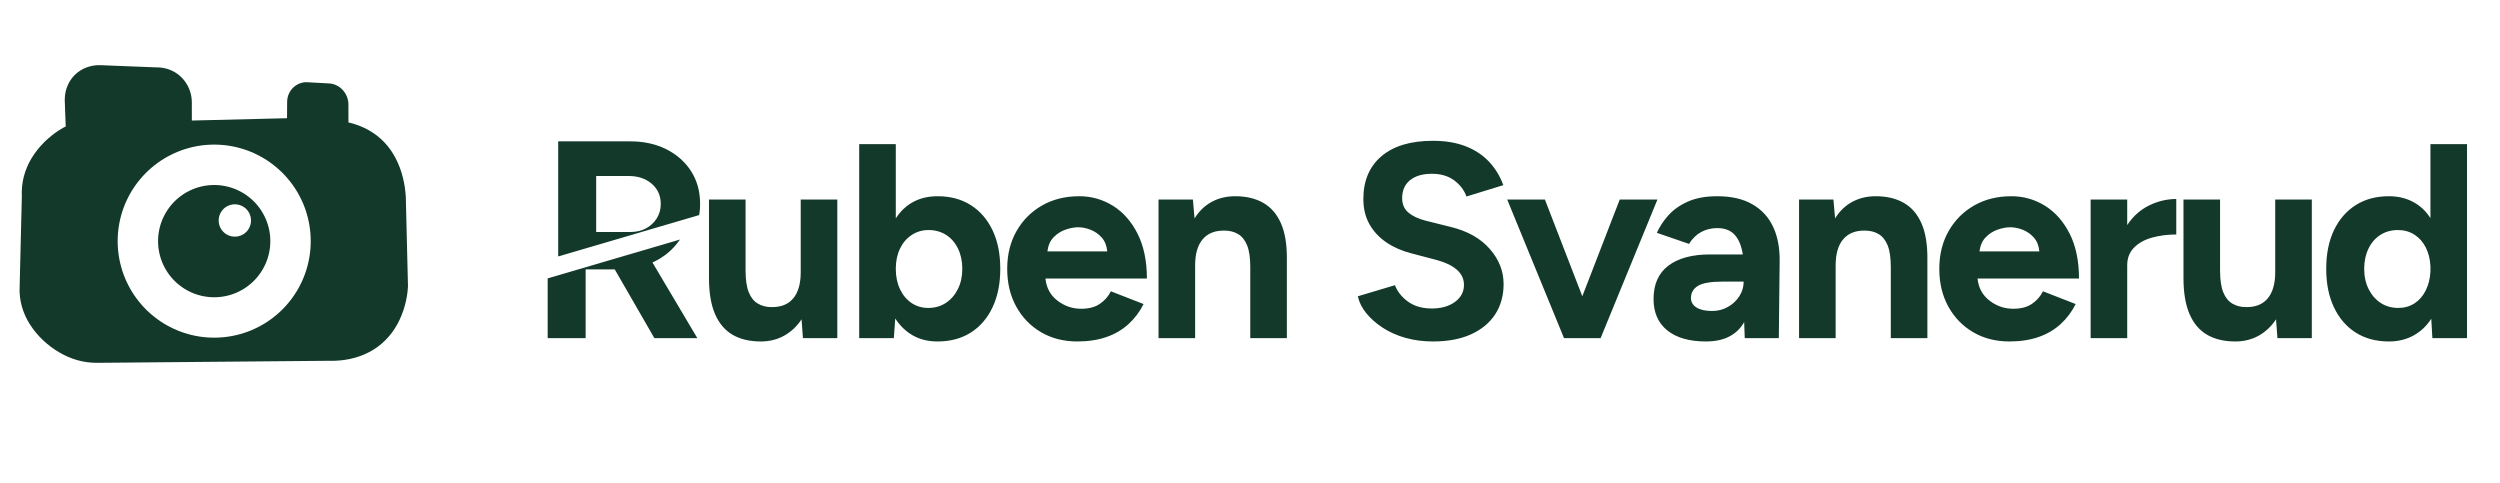
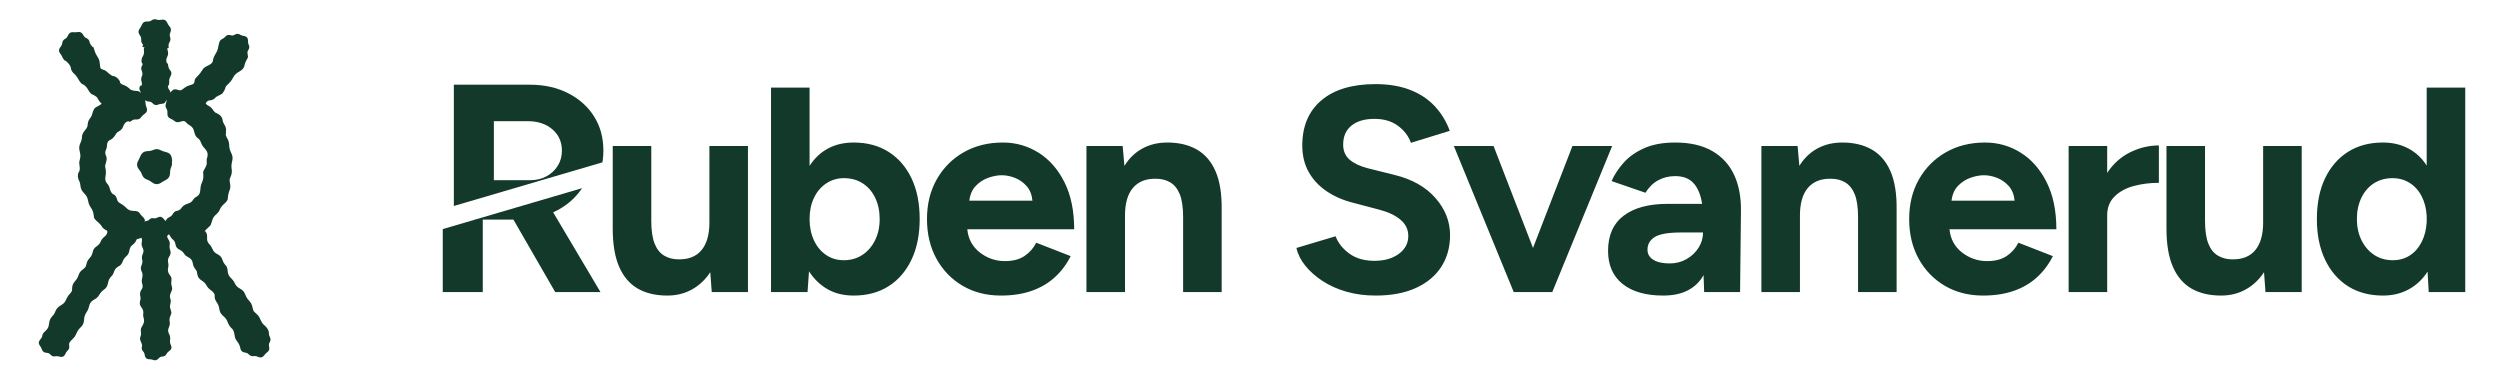
- <svg xmlns="http://www.w3.org/2000/svg" viewBox="0 0 902 174" width="902" height="174" role="img" aria-label="Ruben Svanerud">
-   <path fill="#12392a" d="M34.83 23.54 L35.71 23.51 L36.59 23.53 L56.38 24.31 L57.22 24.33 L58.05 24.39 L58.88 24.51 L59.69 24.68 L60.49 24.90 L61.28 25.18 L62.04 25.51 L62.78 25.88 L63.49 26.31 L64.17 26.78 L64.82 27.30 L65.43 27.87 L66.01 28.47 L66.54 29.12 L67.03 29.80 L67.48 30.51 L67.88 31.25 L68.23 32.02 L68.52 32.81 L68.77 33.62 L68.96 34.44 L69.10 35.28 L69.18 36.13 L69.21 36.98 L69.22 43.49 L103.56 42.65 L103.60 36.83 L103.61 36.35 L103.66 35.87 L103.74 35.39 L103.84 34.93 L103.98 34.47 L104.15 34.02 L104.35 33.59 L104.57 33.16 L104.82 32.76 L105.10 32.37 L105.41 32.01 L105.73 31.66 L106.08 31.34 L106.45 31.04 L106.84 30.77 L107.24 30.53 L107.66 30.31 L108.10 30.12 L108.54 29.97 L108.99 29.84 L109.46 29.75 L109.92 29.69 L110.39 29.66 L110.86 29.67 L118.73 30.10 L119.19 30.14 L119.65 30.21 L120.11 30.32 L120.55 30.45 L120.99 30.61 L121.42 30.80 L121.84 31.02 L122.24 31.27 L122.63 31.54 L123.00 31.84 L123.35 32.16 L123.68 32.51 L124.00 32.87 L124.28 33.25 L124.55 33.66 L124.79 34.07 L125.00 34.50 L125.19 34.95 L125.35 35.40 L125.48 35.86 L125.58 36.33 L125.66 36.81 L125.70 37.28 L125.71 37.76 L125.72 44.19 L126.37 44.33 L128.12 44.83 L129.83 45.44 L131.49 46.17 L133.10 47.00 L134.63 47.95 L136.09 49.00 L137.46 50.16 L138.73 51.41 L139.91 52.75 L140.98 54.17 L141.95 55.67 L142.82 57.23 L143.58 58.84 L144.26 60.49 L144.83 62.18 L145.32 63.90 L145.72 65.64 L146.04 67.40 L146.26 69.16 L146.41 70.92 L147.20 103.26 L147.06 105.05 L146.82 106.83 L146.48 108.59 L146.04 110.34 L145.51 112.06 L144.88 113.75 L144.16 115.41 L143.34 117.01 L142.41 118.56 L141.39 120.04 L140.26 121.44 L139.03 122.76 L137.70 123.99 L136.28 125.12 L134.76 126.14 L133.17 127.05 L131.51 127.84 L129.78 128.52 L128.01 129.08 L126.20 129.52 L124.37 129.85 L122.53 130.06 L120.68 130.17 L118.85 130.17 L35.00 130.91 L33.18 130.85 L31.39 130.67 L29.62 130.37 L27.88 129.94 L26.17 129.39 L24.51 128.73 L22.89 127.97 L21.32 127.10 L19.79 126.15 L18.32 125.10 L16.90 123.97 L15.54 122.76 L14.25 121.47 L13.04 120.10 L11.91 118.67 L10.88 117.17 L9.94 115.60 L9.13 113.97 L8.44 112.29 L7.88 110.56 L7.46 108.79 L7.19 106.99 L7.06 105.16 L7.09 103.32 L7.88 70.86 L7.86 69.05 L7.97 67.24 L8.22 65.45 L8.60 63.69 L9.11 61.96 L9.76 60.28 L10.52 58.64 L11.40 57.07 L12.38 55.56 L13.45 54.11 L14.61 52.73 L15.84 51.42 L17.14 50.18 L18.51 49.02 L19.92 47.94 L21.39 46.95 L22.90 46.04 L23.73 45.62 L23.67 44.76 L23.37 36.36 L23.38 35.48 L23.44 34.61 L23.56 33.74 L23.73 32.89 L23.96 32.05 L24.25 31.23 L24.59 30.44 L24.98 29.67 L25.43 28.94 L25.93 28.24 L26.47 27.58 L27.07 26.96 L27.70 26.38 L28.38 25.86 L29.09 25.38 L29.84 24.95 L30.62 24.58 L31.42 24.26 L32.25 24.00 L33.10 23.79 L33.96 23.64 Z M112.00 89.73 L112.08 88.37 L112.11 87.00 L112.08 85.63 L112.00 84.27 L111.87 82.91 L111.68 81.55 L111.44 80.21 L111.15 78.87 L110.80 77.55 L110.41 76.24 L109.96 74.94 L109.46 73.67 L108.91 72.42 L108.31 71.19 L107.67 69.98 L106.98 68.80 L106.24 67.65 L105.46 66.53 L104.63 65.44 L103.76 64.38 L102.86 63.36 L101.91 62.37 L100.92 61.42 L99.90 60.52 L98.84 59.65 L97.75 58.82 L96.63 58.04 L95.48 57.30 L94.30 56.61 L93.09 55.97 L91.86 55.37 L90.61 54.82 L89.34 54.32 L88.04 53.87 L86.73 53.48 L85.41 53.13 L84.07 52.84 L82.73 52.60 L81.37 52.41 L80.01 52.28 L78.65 52.20 L77.28 52.17 L75.91 52.20 L74.55 52.28 L73.19 52.41 L71.83 52.60 L70.49 52.84 L69.15 53.13 L67.83 53.48 L66.52 53.87 L65.22 54.32 L63.95 54.82 L62.70 55.37 L61.47 55.97 L60.26 56.61 L59.08 57.30 L57.93 58.04 L56.81 58.82 L55.72 59.65 L54.66 60.52 L53.64 61.42 L52.65 62.37 L51.70 63.36 L50.80 64.38 L49.93 65.44 L49.10 66.53 L48.32 67.65 L47.58 68.80 L46.89 69.98 L46.25 71.19 L45.65 72.42 L45.10 73.67 L44.60 74.94 L44.15 76.24 L43.76 77.55 L43.41 78.87 L43.12 80.21 L42.88 81.55 L42.69 82.91 L42.56 84.27 L42.48 85.63 L42.45 87.00 L42.48 88.37 L42.56 89.73 L42.69 91.09 L42.88 92.45 L43.12 93.79 L43.41 95.13 L43.76 96.45 L44.15 97.76 L44.60 99.06 L45.10 100.33 L45.65 101.58 L46.25 102.81 L46.89 104.02 L47.58 105.20 L48.32 106.35 L49.10 107.47 L49.93 108.56 L50.80 109.62 L51.70 110.64 L52.65 111.63 L53.64 112.58 L54.66 113.48 L55.72 114.35 L56.81 115.18 L57.93 115.96 L59.08 116.70 L60.26 117.39 L61.47 118.03 L62.70 118.63 L63.95 119.18 L65.22 119.68 L66.52 120.13 L67.83 120.52 L69.15 120.87 L70.49 121.16 L71.83 121.40 L73.19 121.59 L74.55 121.72 L75.91 121.80 L77.28 121.83 L78.65 121.80 L80.01 121.72 L81.37 121.59 L82.73 121.40 L84.07 121.16 L85.41 120.87 L86.73 120.52 L88.04 120.13 L89.34 119.68 L90.61 119.18 L91.86 118.63 L93.09 118.03 L94.30 117.39 L95.48 116.70 L96.63 115.96 L97.75 115.18 L98.84 114.35 L99.90 113.48 L100.92 112.58 L101.91 111.63 L102.86 110.64 L103.76 109.62 L104.63 108.56 L105.46 107.47 L106.24 106.35 L106.98 105.20 L107.67 104.02 L108.31 102.81 L108.91 101.58 L109.46 100.33 L109.96 99.06 L110.41 97.76 L110.80 96.45 L111.15 95.13 L111.44 93.79 L111.68 92.45 L111.87 91.09 Z M97.47 85.41 L97.51 86.20 L97.53 87.00 L97.51 87.80 L97.47 88.59 L97.39 89.38 L97.28 90.17 L97.14 90.95 L96.97 91.73 L96.77 92.50 L96.54 93.26 L96.28 94.01 L95.99 94.75 L95.67 95.48 L95.32 96.19 L94.95 96.89 L94.55 97.58 L94.12 98.25 L93.66 98.90 L93.18 99.54 L92.68 100.15 L92.15 100.75 L91.60 101.32 L91.03 101.87 L90.43 102.40 L89.82 102.90 L89.18 103.38 L88.53 103.84 L87.86 104.27 L87.17 104.67 L86.47 105.04 L85.76 105.39 L85.03 105.71 L84.29 106.00 L83.54 106.26 L82.78 106.49 L82.01 106.69 L81.23 106.86 L80.45 107.00 L79.66 107.11 L78.87 107.19 L78.08 107.23 L77.28 107.25 L76.48 107.23 L75.69 107.19 L74.90 107.11 L74.11 107.00 L73.33 106.86 L72.55 106.69 L71.78 106.49 L71.02 106.26 L70.27 106.00 L69.53 105.71 L68.80 105.39 L68.09 105.04 L67.39 104.67 L66.70 104.27 L66.03 103.84 L65.38 103.38 L64.74 102.90 L64.13 102.40 L63.53 101.87 L62.96 101.32 L62.41 100.75 L61.88 100.15 L61.38 99.54 L60.90 98.90 L60.44 98.25 L60.01 97.58 L59.61 96.89 L59.24 96.19 L58.89 95.48 L58.57 94.75 L58.28 94.01 L58.02 93.26 L57.79 92.50 L57.59 91.73 L57.42 90.95 L57.28 90.17 L57.17 89.38 L57.09 88.59 L57.05 87.80 L57.03 87.00 L57.05 86.20 L57.09 85.41 L57.17 84.62 L57.28 83.83 L57.42 83.05 L57.59 82.27 L57.79 81.50 L58.02 80.74 L58.28 79.99 L58.57 79.25 L58.89 78.52 L59.24 77.81 L59.61 77.11 L60.01 76.42 L60.44 75.75 L60.90 75.10 L61.38 74.46 L61.88 73.85 L62.41 73.25 L62.96 72.68 L63.53 72.13 L64.13 71.60 L64.74 71.10 L65.38 70.62 L66.03 70.16 L66.70 69.73 L67.39 69.33 L68.09 68.96 L68.80 68.61 L69.53 68.29 L70.27 68.00 L71.02 67.74 L71.78 67.51 L72.55 67.31 L73.33 67.14 L74.11 67.00 L74.90 66.89 L75.69 66.81 L76.48 66.77 L77.28 66.75 L78.08 66.77 L78.87 66.81 L79.66 66.89 L80.45 67.00 L81.23 67.14 L82.01 67.31 L82.78 67.51 L83.54 67.74 L84.29 68.00 L85.03 68.29 L85.76 68.61 L86.47 68.96 L87.17 69.33 L87.86 69.73 L88.53 70.16 L89.18 70.62 L89.82 71.10 L90.43 71.60 L91.03 72.13 L91.60 72.68 L92.15 73.25 L92.68 73.85 L93.18 74.46 L93.66 75.10 L94.12 75.75 L94.55 76.42 L94.95 77.11 L95.32 77.81 L95.67 78.52 L95.99 79.25 L96.28 79.99 L96.54 80.74 L96.77 81.50 L96.97 82.27 L97.14 83.05 L97.28 83.83 L97.39 84.62 Z M90.49 80.46 L90.55 80.01 L90.56 79.55 L90.55 79.09 L90.49 78.64 L90.40 78.19 L90.28 77.75 L90.12 77.32 L89.93 76.90 L89.70 76.50 L89.45 76.12 L89.17 75.76 L88.86 75.42 L88.52 75.11 L88.16 74.83 L87.78 74.58 L87.38 74.35 L86.96 74.16 L86.53 74.00 L86.09 73.88 L85.64 73.79 L85.19 73.73 L84.73 73.72 L84.27 73.73 L83.82 73.79 L83.37 73.88 L82.93 74.00 L82.50 74.16 L82.08 74.35 L81.68 74.58 L81.30 74.83 L80.94 75.11 L80.61 75.42 L80.30 75.76 L80.01 76.12 L79.76 76.50 L79.54 76.90 L79.34 77.32 L79.19 77.75 L79.06 78.19 L78.97 78.64 L78.92 79.09 L78.90 79.55 L78.92 80.01 L78.97 80.46 L79.06 80.91 L79.19 81.35 L79.34 81.78 L79.54 82.20 L79.76 82.60 L80.01 82.98 L80.30 83.34 L80.61 83.67 L80.94 83.98 L81.30 84.27 L81.68 84.52 L82.08 84.74 L82.50 84.94 L82.93 85.09 L83.37 85.22 L83.82 85.31 L84.27 85.36 L84.73 85.38 L85.19 85.36 L85.64 85.31 L86.09 85.22 L86.53 85.09 L86.96 84.94 L87.38 84.74 L87.78 84.52 L88.16 84.27 L88.52 83.98 L88.86 83.67 L89.17 83.34 L89.45 82.98 L89.70 82.60 L89.93 82.20 L90.12 81.78 L90.28 81.35 L90.40 80.91 Z" />
+ <svg xmlns="http://www.w3.org/2000/svg" viewBox="0 0 856 130" width="856" height="130" role="img" aria-label="Ruben Svanerud">
+   <path fill="#12392a" d="M58.87 54.39 L58.94 55.00 L58.86 55.62 L58.89 56.18 L58.79 56.74 L58.60 57.27 L58.42 57.78 L58.29 58.28 L58.24 58.83 L58.22 59.42 L58.12 60.03 L57.90 60.60 L57.54 61.08 L57.06 61.45 L56.55 61.75 L56.03 62.03 L55.52 62.34 L55.00 62.66 L54.43 62.93 L53.82 63.06 L53.20 63.01 L52.60 62.78 L52.06 62.45 L51.57 62.10 L51.10 61.82 L50.61 61.59 L50.10 61.38 L49.61 61.12 L49.19 60.75 L48.87 60.30 L48.63 59.79 L48.42 59.29 L48.17 58.82 L47.84 58.37 L47.47 57.88 L47.15 57.34 L46.95 56.74 L46.94 56.12 L47.09 55.52 L47.35 54.96 L47.62 54.43 L47.88 53.89 L48.12 53.35 L48.42 52.81 L48.81 52.35 L49.32 52.01 L49.91 51.82 L50.53 51.75 L51.11 51.70 L51.65 51.62 L52.15 51.46 L52.66 51.27 L53.20 51.11 L53.76 51.06 L54.31 51.15 L54.83 51.35 L55.34 51.58 L55.85 51.79 L56.40 51.95 L57.00 52.11 L57.60 52.34 L58.13 52.69 L58.52 53.19 L58.75 53.77 Z M34.68 35.59 L34.80 35.46 L34.35 35.05 L33.92 34.50 L33.53 33.91 L33.36 33.53 L33.13 33.24 L32.59 32.85 L32.00 32.50 L31.62 32.35 L31.26 32.16 L30.79 31.67 L30.40 31.11 L30.06 30.52 L29.67 29.96 L29.20 29.45 L28.66 29.00 L28.29 28.86 L28.00 28.69 L27.54 28.21 L27.15 27.66 L26.78 27.04 L26.41 26.44 L26.01 25.89 L25.56 25.40 L25.28 25.13 L25.00 24.87 L24.60 24.31 L24.32 23.69 L24.26 23.27 L24.17 22.86 L23.86 22.27 L23.45 21.74 L22.95 21.23 L22.42 20.75 L22.24 20.80 L21.91 20.45 L21.52 19.92 L21.34 19.51 L21.14 19.13 L20.92 18.75 L20.63 18.38 L20.39 17.98 L20.21 17.55 L20.22 17.08 L20.36 16.62 L20.64 16.19 L20.90 15.80 L21.13 15.44 L21.24 15.05 L21.33 14.66 L21.42 14.25 L21.61 13.90 L21.88 13.58 L22.23 13.35 L22.56 13.12 L22.86 12.87 L23.08 12.52 L23.30 12.12 L23.54 11.68 L23.87 11.33 L24.26 11.09 L24.72 11.02 L25.17 11.02 L25.62 11.06 L26.06 11.04 L26.50 11.00 L26.96 10.94 L27.41 11.00 L27.83 11.17 L28.18 11.51 L28.46 11.90 L28.70 12.31 L28.96 12.63 L29.25 12.88 L29.62 13.06 L29.97 13.28 L30.29 13.54 L30.51 13.90 L30.66 14.28 L30.76 14.68 L30.92 15.04 L31.13 15.40 L31.44 15.77 L31.75 16.14 L31.93 16.13 L31.98 16.08 L32.13 16.55 L32.33 17.21 L32.55 17.86 L32.83 18.49 L33.17 19.08 L33.53 19.67 L33.84 20.29 L34.05 20.94 L34.16 21.63 L34.23 22.35 L34.34 23.00 L34.32 23.19 L34.65 23.58 L34.94 23.70 L35.43 23.91 L35.69 23.95 L36.26 24.31 L36.80 24.74 L37.31 25.18 L37.85 25.59 L38.43 25.96 L38.84 26.06 L39.27 26.14 L39.89 26.50 L40.41 26.95 L40.83 27.50 L41.15 28.05 L41.02 28.20 L41.49 28.70 L41.61 28.80 L42.03 28.98 L42.58 29.20 L43.12 29.45 L43.67 29.80 L44.20 30.21 L44.53 30.54 L44.89 30.78 L45.52 30.98 L46.18 31.09 L46.87 31.15 L47.33 31.22 L47.77 31.39 L48.11 31.69 L48.28 31.87 L48.18 31.58 L48.00 31.19 L47.80 30.78 L47.72 30.35 L47.76 29.91 L48.05 29.29 L48.26 29.37 L48.49 29.25 L48.60 28.91 L48.57 28.41 L48.47 27.92 L48.38 27.54 L48.34 27.16 L48.39 26.66 L48.53 26.18 L48.69 25.81 L48.77 25.43 L48.73 24.96 L48.62 24.47 L48.47 24.05 L48.36 23.62 L48.38 23.14 L48.53 22.70 L48.72 22.31 L48.83 22.10 L48.83 21.83 L48.74 21.74 L48.61 21.61 L48.47 21.16 L48.45 20.69 L48.56 19.99 L48.77 19.51 L49.02 19.06 L49.21 18.63 L49.30 17.96 L49.29 17.52 L49.26 17.07 L49.26 16.62 L49.28 16.54 L49.37 16.39 L49.45 16.28 L49.45 16.21 L49.31 16.13 L49.11 16.20 L48.72 15.95 L49.00 15.39 L48.79 15.06 L48.57 14.72 L48.41 14.33 L48.35 13.92 L48.34 13.50 L48.33 13.07 L48.22 12.69 L48.04 12.31 L47.77 11.90 L47.56 11.46 L47.42 10.98 L47.48 10.53 L47.64 10.09 L47.91 9.71 L48.15 9.33 L48.37 8.94 L48.54 8.52 L48.77 8.11 L49.05 7.75 L49.45 7.51 L49.92 7.38 L50.42 7.37 L50.88 7.34 L51.29 7.29 L51.65 7.12 L52.00 6.92 L52.38 6.70 L52.78 6.61 L53.20 6.59 L53.61 6.70 L54.01 6.79 L54.41 6.85 L54.85 6.81 L55.33 6.75 L55.84 6.71 L56.32 6.81 L56.74 7.03 L57.04 7.41 L57.28 7.82 L57.48 8.24 L57.72 8.61 L57.98 8.97 L58.26 9.32 L58.45 9.73 L58.54 10.16 L58.46 10.64 L58.33 11.09 L58.17 11.51 L58.11 11.90 L58.13 12.29 L58.25 12.70 L58.33 13.13 L58.35 13.58 L58.26 13.98 L58.08 14.37 L57.88 14.74 L57.75 15.11 L57.71 15.53 L57.73 15.97 L57.76 16.42 L57.89 16.44 L57.85 16.54 L57.75 16.43 L57.55 16.40 L57.37 16.52 L57.28 16.59 L57.34 17.04 L57.46 17.47 L57.54 17.91 L57.54 18.60 L57.42 19.06 L57.23 19.50 L57.04 19.93 L56.93 20.60 L56.97 21.05 L57.11 21.53 L57.31 21.71 L57.47 21.83 L57.54 22.10 L57.56 22.34 L57.64 22.77 L57.77 23.21 L57.96 23.64 L58.20 23.98 L58.46 24.32 L58.65 24.81 L58.68 25.33 L58.55 25.75 L58.35 26.16 L58.14 26.66 L57.97 27.15 L57.92 27.54 L57.94 27.93 L57.94 28.42 L57.86 28.92 L57.72 29.24 L57.58 29.38 L57.47 29.50 L57.60 30.09 L57.73 30.42 L57.98 30.78 L58.20 31.17 L58.35 31.60 L58.35 31.72 L58.62 31.37 L58.95 31.03 L59.32 30.73 L59.78 30.60 L60.26 30.59 L60.76 30.73 L61.22 30.86 L61.81 30.94 L62.28 30.72 L62.83 30.33 L63.36 29.94 L63.93 29.59 L64.55 29.34 L65.19 29.13 L65.83 28.91 L66.27 28.67 L66.40 28.44 L66.60 28.00 L66.64 27.62 L66.68 27.30 L66.84 26.97 L67.26 26.46 L67.74 25.96 L68.21 25.46 L68.64 24.92 L69.03 24.35 L69.42 23.77 L69.65 23.45 L69.95 23.18 L70.55 22.79 L71.20 22.47 L71.84 22.13 L72.39 21.72 L72.81 21.16 L72.91 20.80 L72.93 20.46 L73.14 19.80 L73.40 19.17 L73.73 18.57 L74.07 17.98 L74.37 17.37 L74.59 16.73 L74.74 16.04 L74.88 15.34 L75.03 14.68 L75.27 14.04 L75.58 13.70 L75.94 13.43 L76.35 13.21 L76.69 12.97 L77.00 12.71 L77.28 12.41 L77.61 12.17 L77.98 11.99 L78.42 11.98 L78.85 12.03 L79.26 12.13 L79.63 12.14 L79.98 12.08 L80.34 11.89 L80.73 11.72 L81.14 11.59 L81.54 11.61 L81.93 11.72 L82.29 11.92 L82.65 12.08 L83.04 12.22 L83.48 12.29 L83.93 12.42 L84.36 12.60 L84.66 12.93 L84.85 13.34 L84.90 13.83 L84.93 14.28 L84.95 14.71 L85.07 15.08 L85.20 15.45 L85.33 15.83 L85.35 16.23 L85.28 16.62 L85.08 16.99 L84.90 17.34 L84.75 17.68 L84.74 18.05 L84.77 18.46 L84.84 18.92 L84.90 19.27 L84.91 19.53 L84.65 20.15 L84.43 20.51 L84.24 20.87 L83.98 21.51 L83.75 22.17 L83.66 22.60 L83.53 23.01 L83.14 23.59 L82.61 24.07 L82.00 24.47 L81.37 24.84 L80.81 25.26 L80.33 25.76 L79.94 26.34 L79.60 26.95 L79.23 27.54 L78.81 28.08 L78.33 28.58 L77.84 29.05 L77.38 29.54 L77.20 29.90 L77.10 30.32 L76.80 30.99 L76.42 31.61 L76.19 31.94 L75.88 32.19 L75.27 32.53 L74.64 32.84 L74.04 33.18 L73.76 33.41 L73.51 33.67 L73.48 33.77 L72.98 34.04 L72.34 34.30 L71.86 34.38 L71.48 34.39 L70.88 34.76 L70.41 35.34 L70.86 35.92 L71.41 36.23 L71.94 36.55 L72.39 36.96 L72.79 37.43 L73.14 37.93 L73.54 38.39 L73.86 38.62 L74.27 38.78 L74.83 39.13 L75.38 39.51 L75.80 40.00 L76.09 40.55 L76.18 40.95 L76.26 41.37 L76.46 41.97 L76.73 42.53 L76.93 42.86 L77.12 43.20 L77.32 43.79 L77.41 44.42 L77.38 45.08 L77.35 45.74 L77.29 46.11 L77.37 46.46 L77.62 47.04 L77.93 47.60 L78.20 48.19 L78.38 48.79 L78.46 49.42 L78.50 50.06 L78.57 50.70 L78.73 51.33 L78.97 51.95 L79.26 52.57 L79.50 53.20 L79.63 53.84 L79.61 54.50 L79.50 55.16 L79.35 55.84 L79.26 56.51 L79.25 57.16 L79.31 57.82 L79.38 58.47 L79.35 59.12 L79.24 59.77 L79.00 60.40 L78.77 61.03 L78.63 61.39 L78.63 61.74 L78.69 62.40 L78.81 63.07 L78.86 63.75 L78.82 64.41 L78.74 64.78 L78.61 65.15 L78.38 65.76 L78.22 66.40 L78.09 67.06 L78.01 67.74 L77.99 68.14 L77.86 68.52 L77.48 69.07 L77.01 69.58 L76.49 70.04 L76.02 70.53 L75.63 71.05 L75.32 71.62 L75.18 71.97 L75.01 72.30 L74.61 72.81 L74.16 73.28 L73.68 73.73 L73.25 74.22 L72.92 74.77 L72.68 75.39 L72.48 76.05 L72.26 76.69 L72.10 77.08 L71.85 77.39 L71.38 77.84 L70.89 78.29 L70.43 78.74 L70.08 79.18 L70.30 79.20 L70.60 79.64 L70.81 80.12 L70.90 80.65 L70.91 81.23 L70.91 81.81 L70.97 82.38 L71.16 82.89 L71.45 83.35 L71.75 83.67 L72.03 83.99 L72.38 84.54 L72.64 85.04 L72.88 85.55 L73.17 86.03 L73.55 86.44 L74.03 86.79 L74.57 87.09 L75.08 87.41 L75.52 87.80 L75.85 88.27 L76.10 88.80 L76.31 89.35 L76.56 89.87 L76.87 90.36 L77.24 90.82 L77.48 91.10 L77.66 91.41 L77.84 91.98 L77.94 92.59 L78.01 93.22 L78.15 93.81 L78.39 94.35 L78.74 94.83 L79.16 95.27 L79.57 95.72 L79.96 96.23 L80.24 96.69 L80.49 97.19 L80.82 97.70 L81.22 98.16 L81.72 98.54 L82.27 98.88 L82.81 99.23 L83.27 99.64 L83.63 100.13 L83.91 100.69 L84.16 101.29 L84.45 101.85 L84.79 102.37 L85.19 102.84 L85.60 103.32 L85.96 103.83 L86.22 104.41 L86.41 105.03 L86.55 105.68 L86.76 106.29 L86.95 106.65 L87.26 106.94 L87.73 107.39 L88.21 107.85 L88.62 108.35 L88.94 108.90 L89.20 109.49 L89.47 110.07 L89.81 110.61 L90.23 111.11 L90.69 111.52 L91.12 111.94 L91.49 112.40 L91.80 112.96 L92.02 113.60 L92.06 114.08 L92.12 114.53 L92.20 114.94 L92.37 115.31 L92.51 115.70 L92.63 116.09 L92.60 116.51 L92.48 116.92 L92.28 117.30 L92.14 117.67 L92.06 118.03 L92.11 118.45 L92.17 118.89 L92.22 119.37 L92.13 119.80 L91.93 120.20 L91.61 120.50 L91.29 120.79 L90.96 121.06 L90.68 121.41 L90.38 121.75 L90.06 122.10 L89.65 122.31 L89.20 122.40 L88.71 122.31 L88.25 122.16 L87.82 121.99 L87.42 121.93 L87.03 121.91 L86.62 121.95 L86.22 121.92 L85.83 121.82 L85.49 121.59 L85.17 121.33 L84.88 121.06 L84.54 120.89 L84.14 120.76 L83.66 120.68 L83.21 120.52 L82.80 120.28 L82.53 119.91 L82.36 119.49 L82.19 118.83 L82.00 118.21 L81.71 117.64 L81.35 117.10 L80.97 116.58 L80.65 116.02 L80.45 115.48 L80.34 114.88 L80.23 114.23 L80.07 113.58 L79.82 112.99 L79.58 112.66 L79.26 112.37 L78.84 111.89 L78.46 111.38 L78.18 110.82 L77.93 110.24 L77.68 109.67 L77.35 109.14 L76.93 108.65 L76.44 108.20 L75.97 107.73 L75.57 107.23 L75.31 106.67 L75.14 106.07 L75.03 105.45 L74.89 104.84 L74.66 104.27 L74.36 103.74 L74.03 103.24 L73.75 102.70 L73.58 102.22 L73.50 101.68 L73.51 101.25 L73.47 100.84 L73.19 100.30 L72.79 99.84 L72.31 99.45 L71.82 99.07 L71.38 98.67 L71.00 98.21 L70.69 97.72 L70.37 97.22 L70.00 96.78 L69.55 96.39 L69.04 96.03 L68.54 95.67 L68.12 95.25 L67.82 94.76 L67.63 94.19 L67.50 93.60 L67.46 93.20 L67.35 92.85 L67.05 92.37 L66.72 91.91 L66.42 91.44 L66.19 90.92 L66.07 90.42 L65.96 89.88 L65.80 89.36 L65.51 88.88 L65.11 88.48 L64.62 88.16 L64.12 87.86 L63.75 87.66 L63.46 87.39 L63.08 86.91 L62.77 86.49 L62.41 86.11 L62.00 85.80 L61.53 85.53 L61.07 85.26 L60.66 84.93 L60.36 84.52 L60.16 84.02 L60.06 83.54 L59.94 83.08 L59.71 82.61 L59.39 82.21 L59.04 81.86 L58.69 81.49 L58.41 81.10 L58.15 80.64 L57.87 80.19 L57.29 80.71 L57.25 81.09 L57.37 81.48 L57.59 81.85 L57.85 82.31 L58.04 82.75 L58.13 83.21 L58.12 83.67 L58.07 84.14 L58.05 84.61 L58.11 85.08 L58.24 85.54 L58.37 86.01 L58.43 86.49 L58.36 86.97 L58.16 87.45 L57.90 87.92 L57.66 88.39 L57.52 88.86 L57.50 89.34 L57.57 89.83 L57.65 90.32 L57.68 90.80 L57.64 91.29 L57.55 91.78 L57.48 92.28 L57.54 92.98 L57.73 93.53 L58.02 93.98 L58.33 94.43 L58.58 94.89 L58.71 95.36 L58.72 95.86 L58.67 96.36 L58.63 96.87 L58.66 97.36 L58.76 97.85 L58.89 98.34 L58.95 98.75 L58.90 99.17 L58.74 99.68 L58.52 100.19 L58.31 100.68 L58.19 101.17 L58.19 101.66 L58.29 102.16 L58.41 102.57 L58.48 102.99 L58.45 103.48 L58.35 103.97 L58.24 104.45 L58.20 104.95 L58.26 105.45 L58.41 105.97 L58.57 106.49 L58.67 107.00 L58.66 107.35 L58.53 107.68 L58.32 108.21 L58.15 108.70 L58.05 109.20 L58.05 109.70 L58.11 110.20 L58.15 110.69 L58.11 111.19 L57.97 111.70 L57.78 112.21 L57.62 112.71 L57.56 113.21 L57.64 113.70 L57.82 114.19 L58.04 114.67 L58.20 115.16 L58.27 115.65 L58.25 116.14 L58.20 116.63 L58.20 117.12 L58.30 117.61 L58.49 118.11 L58.65 118.53 L58.73 118.98 L58.63 119.40 L58.40 119.79 L58.04 120.10 L57.69 120.39 L57.38 120.66 L57.16 120.97 L56.94 121.29 L56.72 121.62 L56.41 121.85 L56.04 122.01 L55.63 122.07 L55.25 122.13 L54.91 122.22 L54.61 122.44 L54.31 122.71 L53.98 123.03 L53.61 123.25 L53.20 123.37 L52.79 123.33 L52.39 123.23 L52.00 123.10 L51.59 123.05 L51.17 123.00 L50.72 122.97 L50.31 122.82 L49.95 122.57 L49.73 122.16 L49.58 121.72 L49.50 121.26 L49.37 120.88 L49.20 120.55 L48.96 120.26 L48.74 119.95 L48.57 119.60 L48.53 119.22 L48.56 118.84 L48.64 118.46 L48.62 118.10 L48.55 117.73 L48.36 117.32 L48.16 116.82 L48.00 116.32 L47.93 116.06 L48.00 115.60 L48.13 115.14 L48.25 114.76 L48.30 114.38 L48.28 113.89 L48.22 113.39 L48.21 112.89 L48.31 112.40 L48.52 111.93 L48.81 111.46 L49.10 110.87 L49.30 110.22 L49.33 109.72 L49.26 109.20 L49.13 108.70 L49.04 108.19 L49.01 107.81 L49.05 107.41 L49.08 106.90 L49.02 106.41 L48.85 105.93 L48.58 105.46 L48.27 105.01 L48.01 104.54 L47.87 104.05 L47.88 103.54 L47.96 103.03 L48.08 102.61 L48.12 102.19 L48.09 101.69 L47.99 101.19 L47.95 100.69 L47.99 100.18 L48.16 99.68 L48.41 99.20 L48.66 98.81 L48.81 98.41 L48.84 97.92 L48.76 97.42 L48.63 96.92 L48.54 96.42 L48.54 95.93 L48.62 95.44 L48.73 94.96 L48.80 94.48 L48.78 93.77 L48.63 93.24 L48.42 92.75 L48.27 92.26 L48.22 91.79 L48.30 91.31 L48.47 90.82 L48.64 90.33 L48.74 89.84 L48.75 89.35 L48.68 88.88 L48.60 88.40 L48.60 87.92 L48.70 87.44 L48.87 86.96 L49.04 86.49 L49.14 86.02 L49.09 85.56 L48.94 85.10 L48.73 84.62 L48.56 84.15 L48.48 83.68 L48.50 83.22 L48.57 82.76 L48.61 82.31 L48.57 81.85 L48.45 81.38 L48.44 81.39 L47.97 81.60 L47.46 81.72 L47.02 81.89 L46.81 81.95 L46.75 82.06 L46.54 82.53 L46.28 82.97 L45.94 83.36 L45.55 83.71 L45.14 84.05 L44.80 84.43 L44.54 84.89 L44.38 85.42 L44.25 85.99 L44.10 86.54 L43.86 87.03 L43.54 87.45 L43.15 87.84 L42.77 88.22 L42.44 88.65 L42.18 89.13 L41.97 89.64 L41.73 90.14 L41.42 90.59 L41.00 90.97 L40.59 91.20 L40.10 91.53 L39.69 91.89 L39.35 92.35 L39.11 92.86 L38.91 93.39 L38.68 93.92 L38.47 94.25 L38.20 94.54 L37.81 94.97 L37.48 95.44 L37.23 95.96 L37.07 96.54 L36.92 97.16 L36.75 97.76 L36.47 98.29 L36.10 98.75 L35.63 99.14 L35.16 99.51 L34.72 99.92 L34.35 100.39 L34.03 100.89 L33.69 101.39 L33.30 101.84 L32.82 102.22 L32.28 102.56 L31.72 102.91 L31.26 103.31 L30.90 103.78 L30.64 104.37 L30.47 104.99 L30.29 105.59 L30.06 106.17 L29.75 106.71 L29.42 107.24 L29.14 107.79 L28.94 108.38 L28.83 109.02 L28.76 109.69 L28.66 110.34 L28.46 110.95 L28.13 111.49 L27.70 111.98 L27.24 112.46 L26.83 112.96 L26.49 113.50 L26.21 114.08 L25.94 114.66 L25.62 115.22 L25.21 115.72 L24.74 116.21 L24.25 116.70 L23.91 117.11 L23.69 117.58 L23.66 118.00 L23.70 118.44 L23.72 118.88 L23.66 119.30 L23.45 119.66 L23.20 119.98 L22.91 120.28 L22.68 120.62 L22.46 121.00 L22.26 121.43 L21.97 121.80 L21.61 122.09 L21.16 122.19 L20.69 122.18 L20.22 122.07 L19.78 121.99 L19.38 121.96 L18.98 122.01 L18.58 122.03 L18.17 122.01 L17.80 121.84 L17.46 121.60 L17.17 121.30 L16.87 121.07 L16.54 120.90 L16.14 120.83 L15.70 120.76 L15.24 120.66 L14.87 120.43 L14.57 120.12 L14.39 119.73 L14.22 119.35 L14.05 118.96 L13.81 118.60 L13.57 118.22 L13.35 117.81 L13.28 117.37 L13.36 116.92 L13.60 116.50 L13.88 116.11 L14.17 115.76 L14.34 115.41 L14.46 115.05 L14.54 114.66 L14.69 114.29 L14.92 113.96 L15.37 113.50 L15.85 113.03 L16.24 112.54 L16.54 112.00 L16.69 111.41 L16.81 110.72 L16.93 110.05 L17.13 109.42 L17.44 108.86 L17.84 108.35 L18.26 107.86 L18.51 107.56 L18.68 107.22 L18.95 106.64 L19.22 106.06 L19.58 105.54 L20.03 105.08 L20.58 104.70 L21.15 104.34 L21.68 103.96 L22.11 103.51 L22.44 102.98 L22.72 102.41 L22.99 101.85 L23.32 101.32 L23.70 100.84 L24.11 100.37 L24.41 99.99 L24.63 99.54 L24.69 99.10 L24.69 98.63 L24.77 98.00 L24.94 97.41 L25.21 96.89 L25.58 96.41 L25.97 95.94 L26.33 95.46 L26.61 94.94 L26.83 94.39 L27.04 93.84 L27.31 93.31 L27.68 92.84 L28.13 92.43 L28.62 92.04 L29.06 91.64 L29.31 91.33 L29.44 90.96 L29.61 90.38 L29.77 89.81 L30.01 89.28 L30.32 88.80 L30.69 88.36 L31.05 87.92 L31.35 87.44 L31.57 86.90 L31.74 86.33 L31.91 85.76 L32.14 85.25 L32.49 84.82 L32.92 84.46 L33.40 84.11 L33.90 83.63 L34.15 83.35 L34.33 83.03 L34.55 82.54 L34.80 82.06 L35.13 81.64 L35.53 81.25 L35.95 80.88 L36.33 80.49 L36.60 80.05 L36.76 79.54 L36.69 79.01 L36.05 78.65 L35.51 78.30 L35.20 78.01 L34.96 77.67 L34.59 77.15 L34.17 76.66 L33.71 76.20 L33.20 75.76 L32.71 75.29 L32.31 74.77 L32.17 74.42 L32.13 74.00 L32.02 73.33 L31.88 72.67 L31.67 72.05 L31.37 71.49 L31.02 70.94 L30.69 70.38 L30.43 69.78 L30.25 69.15 L30.12 68.50 L29.94 67.87 L29.68 67.28 L29.30 66.74 L28.82 66.19 L28.36 65.66 L27.97 65.10 L27.72 64.48 L27.57 63.84 L27.49 63.18 L27.36 62.53 L27.24 62.19 L27.05 61.85 L26.82 61.22 L26.67 60.56 L26.68 59.88 L26.82 59.21 L27.04 58.82 L27.23 58.45 L27.32 57.80 L27.28 57.16 L27.21 56.52 L27.14 55.86 L27.13 55.52 L27.21 55.17 L27.36 54.53 L27.48 53.90 L27.53 53.26 L27.45 52.60 L27.32 51.93 L27.17 51.25 L27.12 50.58 L27.19 49.94 L27.39 49.32 L27.63 48.72 L27.86 48.12 L28.01 47.51 L28.04 47.14 L28.05 46.78 L28.18 46.16 L28.42 45.56 L28.78 45.01 L29.19 44.48 L29.59 43.97 L29.87 43.43 L29.98 43.08 L30.01 42.67 L30.11 42.04 L30.27 41.44 L30.56 40.90 L30.90 40.39 L31.15 40.07 L31.33 39.71 L31.56 39.12 L31.73 38.48 L31.96 37.86 L32.24 37.30 L32.50 36.97 L32.87 36.71 L33.45 36.40 L34.00 36.08 L34.37 35.87 Z M44.78 41.51 L44.35 41.75 L43.91 41.48 L43.29 41.74 L42.94 42.00 L42.65 42.36 L42.31 42.95 L42.10 43.47 L41.86 43.94 L41.48 44.41 L41.00 44.80 L40.62 45.02 L40.23 45.26 L39.95 45.52 L39.73 45.83 L39.40 46.35 L39.04 46.85 L38.62 47.30 L38.12 47.70 L37.69 47.92 L37.28 48.17 L36.96 48.52 L36.76 48.94 L36.67 49.46 L36.60 50.00 L36.57 50.43 L36.46 50.82 L36.30 51.25 L36.12 51.69 L36.05 52.17 L36.07 52.66 L36.22 53.14 L36.39 53.60 L36.52 54.08 L36.52 54.56 L36.41 55.20 L36.23 55.85 L36.08 56.34 L36.01 56.83 L36.04 57.29 L36.13 57.74 L36.23 58.39 L36.26 59.05 L36.21 59.72 L36.11 60.40 L36.05 61.08 L36.10 61.75 L36.27 62.23 L36.55 62.69 L36.88 63.08 L37.16 63.49 L37.43 64.06 L37.61 64.66 L37.82 65.29 L38.06 65.77 L38.38 66.22 L38.73 66.47 L39.09 66.70 L39.44 66.95 L39.68 67.29 L39.90 67.73 L40.07 68.24 L40.22 68.68 L40.44 69.06 L40.81 69.39 L41.23 69.66 L41.79 69.99 L42.32 70.36 L42.82 70.78 L43.25 71.19 L43.69 71.59 L44.28 71.93 L44.93 72.14 L45.65 72.22 L46.37 72.26 L46.86 72.33 L47.32 72.50 L47.66 72.82 L47.97 73.18 L48.23 73.57 L48.55 73.91 L48.88 74.25 L49.24 74.60 L49.49 75.02 L49.64 75.49 L49.43 75.98 L49.77 75.73 L50.22 75.67 L50.58 75.55 L50.89 75.40 L51.16 75.15 L51.45 74.93 L51.77 74.74 L52.13 74.69 L52.49 74.70 L52.85 74.76 L53.20 74.74 L53.55 74.66 L53.94 74.47 L54.36 74.31 L54.81 74.21 L55.22 74.29 L55.58 74.48 L55.88 74.79 L56.16 75.09 L56.43 75.38 L56.76 75.61 L56.91 75.93 L56.82 75.50 L57.05 75.08 L57.38 74.71 L57.83 74.44 L58.25 74.20 L58.64 73.97 L58.91 73.66 L59.16 73.31 L59.39 72.92 L59.70 72.60 L60.07 72.34 L60.50 72.21 L60.94 72.10 L61.33 71.95 L61.70 71.69 L62.04 71.32 L62.36 70.91 L62.83 70.46 L63.35 70.11 L63.79 69.92 L64.37 69.70 L64.96 69.47 L65.45 69.18 L65.81 68.82 L66.13 68.42 L66.35 68.09 L66.63 67.80 L67.00 67.52 L67.43 67.26 L67.84 66.93 L68.19 66.54 L68.42 65.99 L68.54 65.39 L68.62 64.67 L68.69 63.99 L68.83 63.35 L69.05 62.73 L69.29 62.13 L69.49 61.50 L69.61 60.85 L69.62 60.18 L69.60 59.50 L69.55 59.10 L69.61 58.72 L69.82 58.21 L70.13 57.71 L70.45 57.11 L70.70 56.49 L70.78 56.08 L70.79 55.66 L70.76 55.11 L70.78 54.55 L70.86 54.15 L71.01 53.73 L71.08 53.13 L71.07 52.53 L70.86 51.88 L70.49 51.31 L70.06 50.78 L69.66 50.33 L69.29 49.82 L69.01 49.26 L68.77 48.69 L68.50 48.12 L68.27 47.78 L67.96 47.49 L67.60 47.20 L67.27 46.89 L66.92 46.38 L66.69 45.81 L66.51 45.18 L66.33 44.54 L66.07 43.96 L65.73 43.52 L65.32 43.15 L64.82 42.81 L64.45 42.59 L64.12 42.31 L63.84 42.02 L63.55 41.72 L63.06 41.48 L62.67 41.44 L62.26 41.53 L61.69 41.70 L61.13 41.83 L60.67 41.84 L60.22 41.73 L59.82 41.48 L59.44 41.22 L59.07 40.96 L58.65 40.77 L58.24 40.55 L57.84 40.30 L57.55 39.93 L57.36 39.49 L57.33 38.98 L57.32 38.50 L57.32 38.05 L57.21 37.66 L57.06 37.29 L56.85 36.91 L56.72 36.51 L56.67 36.09 L56.76 35.67 L56.87 35.27 L56.99 34.87 L57.00 34.45 L56.93 34.05 L56.85 34.43 L56.68 34.86 L56.42 35.22 L56.04 35.42 L55.62 35.53 L55.18 35.56 L54.78 35.63 L54.39 35.72 L54.01 35.87 L53.61 35.95 L53.20 35.96 L52.81 35.79 L52.45 35.54 L52.13 35.23 L51.83 35.00 L51.52 34.84 L51.15 34.80 L50.76 34.75 L50.36 34.69 L49.75 34.28 L49.78 34.79 L49.83 35.22 L49.85 35.66 L49.95 36.09 L50.09 36.54 L50.27 37.03 L50.34 37.53 L50.30 38.02 L50.06 38.46 L49.73 38.83 L49.31 39.13 L48.96 39.44 L48.63 39.74 L48.36 40.10 L48.05 40.42 L47.70 40.71 L47.27 40.85 L46.81 40.92 L46.34 40.90 L45.93 40.94 L45.54 41.04 L45.17 41.27 Z" />
  <defs>
    <clipPath id="tr1">
-       <polygon points="164.0,-78.0 280.5,-78.0 280.5,69.3 164.0,103.5" />
+       <polygon points="118.0,-100.0 234.5,-100.0 234.5,47.3 118.0,81.5" />
    </clipPath>
    <clipPath id="br1">
-       <polygon points="164.0,110.3 280.5,76.1 280.5,222.0 164.0,222.0" />
+       <polygon points="118.0,88.3 234.5,54.1 234.5,200.0 118.0,200.0" />
    </clipPath>
  </defs>
  <g clip-path="url(#tr1)">
-     <path fill="#12392a" transform="translate(3.80 -1.00)" d="M197.6 122.0V52.0H223.6Q231.0 52.0 236.7 54.9Q242.4 57.8 245.6 62.85Q248.8 67.9 248.8 74.6Q248.8 81.5 245.1 86.75Q241.4 92.0 235.4 94.7L251.6 122.0H236.1L221.8 97.2Q221.2 97.2 220.55 97.2Q219.9 97.2 219.2 97.2H211.3V122.0ZM211.3 84.7H223.7Q226.8 84.7 229.25 83.4Q231.7 82.1 233.15 79.8Q234.6 77.5 234.6 74.6Q234.6 70.1 231.35 67.3Q228.1 64.5 223.0 64.5H211.3Z" />
+     <path fill="#12392a" transform="translate(3.80 -1.00)" d="M151.6 100.0V30.0H177.6Q185.0 30.0 190.7 32.9Q196.4 35.8 199.6 40.85Q202.8 45.9 202.8 52.6Q202.8 59.5 199.1 64.75Q195.4 70.0 189.4 72.7L205.6 100.0H190.1L175.8 75.2Q175.2 75.2 174.55 75.2Q173.9 75.2 173.2 75.2H165.3V100.0ZM165.3 62.7H177.7Q180.8 62.7 183.25 61.4Q185.7 60.1 187.15 57.8Q188.6 55.5 188.6 52.6Q188.6 48.1 185.35 45.3Q182.1 42.5 177.0 42.5H165.3Z" />
  </g>
  <g clip-path="url(#br1)">
-     <path fill="#12392a" d="M197.6 122.0V52.0H223.6Q231.0 52.0 236.7 54.9Q242.4 57.8 245.6 62.85Q248.8 67.9 248.8 74.6Q248.8 81.5 245.1 86.75Q241.4 92.0 235.4 94.7L251.6 122.0H236.1L221.8 97.2Q221.2 97.2 220.55 97.2Q219.9 97.2 219.2 97.2H211.3V122.0ZM211.3 84.7H223.7Q226.8 84.7 229.25 83.4Q231.7 82.1 233.15 79.8Q234.6 77.5 234.6 74.6Q234.6 70.1 231.35 67.3Q228.1 64.5 223.0 64.5H211.3Z" />
+     <path fill="#12392a" d="M151.6 100.0V30.0H177.6Q185.0 30.0 190.7 32.9Q196.4 35.8 199.6 40.85Q202.8 45.9 202.8 52.6Q202.8 59.5 199.1 64.75Q195.4 70.0 189.4 72.7L205.6 100.0H190.1L175.8 75.2Q175.2 75.2 174.55 75.2Q173.9 75.2 173.2 75.2H165.3V100.0ZM165.3 62.7H177.7Q180.8 62.7 183.25 61.4Q185.7 60.1 187.15 57.8Q188.6 55.5 188.6 52.6Q188.6 48.1 185.35 45.3Q182.1 42.5 177.0 42.5H165.3Z" />
  </g>
-   <path fill="#12392a" d="M274.5 123.2Q268.5 123.2 264.35 120.8Q260.2 118.4 258.0 113.35Q255.8 108.3 255.8 100.3V72.0H269.0V97.6Q269.0 102.6 270.15 105.45Q271.3 108.3 273.45 109.55Q275.6 110.8 278.3 110.8Q283.5 110.9 286.2 107.65Q288.9 104.4 288.9 98.2V72.0H302.1V122.0H289.7L289.2 115.2Q286.7 119.0 282.95 121.1Q279.2 123.2 274.5 123.2ZM338.3 123.2Q333.2 123.2 329.4 121.05Q325.6 118.9 323.0 114.9L322.5 122.0H310.0V52.0H323.2V78.8Q325.7 74.9 329.5 72.85Q333.3 70.8 338.3 70.8Q345.2 70.8 350.25 74.0Q355.3 77.2 358.1 83.05Q360.9 88.9 360.9 97.0Q360.9 105.0 358.1 110.9Q355.3 116.8 350.25 120.0Q345.2 123.2 338.3 123.2ZM334.9 111.1Q338.5 111.1 341.25 109.3Q344.0 107.5 345.6 104.3Q347.2 101.1 347.2 97.0Q347.2 92.9 345.65 89.7Q344.1 86.5 341.35 84.75Q338.6 83.0 335.0 83.0Q331.6 83.0 328.9 84.8Q326.2 86.6 324.7 89.75Q323.2 92.9 323.2 97.0Q323.2 101.1 324.7 104.3Q326.2 107.5 328.85 109.3Q331.5 111.1 334.9 111.1ZM388.7 123.2Q381.3 123.2 375.6 119.85Q369.9 116.5 366.65 110.6Q363.4 104.7 363.4 97.0Q363.4 89.3 366.75 83.4Q370.1 77.5 375.95 74.15Q381.8 70.8 389.4 70.8Q396.0 70.8 401.55 74.25Q407.1 77.7 410.45 84.35Q413.8 91.0 413.8 100.5H377.2Q377.7 105.5 381.5 108.45Q385.3 111.4 390.1 111.4Q394.2 111.4 396.8 109.65Q399.4 107.9 400.8 105.1L412.6 109.7Q410.5 113.9 407.15 116.95Q403.8 120.0 399.2 121.6Q394.6 123.2 388.7 123.2ZM377.9 90.7H399.5Q399.2 87.6 397.5 85.7Q395.8 83.8 393.5 82.9Q391.2 82.0 389.0 82.0Q386.9 82.0 384.45 82.85Q382.0 83.7 380.15 85.6Q378.3 87.5 377.9 90.7ZM418.0 122.0V72.0H430.4L431.0 78.8Q433.4 74.9 437.15 72.85Q440.9 70.8 445.7 70.8Q451.6 70.8 455.8 73.2Q460.0 75.6 462.2 80.65Q464.4 85.7 464.3 93.7V122.0H451.1V96.4Q451.1 91.3 449.95 88.5Q448.8 85.7 446.7 84.45Q444.6 83.2 441.8 83.2Q436.7 83.1 433.95 86.3Q431.2 89.5 431.2 95.8V122.0ZM517.0 123.2Q511.7 123.2 507.1 121.9Q502.5 120.6 498.9 118.25Q495.3 115.9 492.95 113.0Q490.6 110.1 489.9 106.9L503.3 102.9Q504.6 106.3 507.9 108.75Q511.2 111.2 516.2 111.3Q521.5 111.4 524.85 109.0Q528.2 106.6 528.2 102.8Q528.2 99.5 525.55 97.25Q522.9 95.0 518.3 93.8L509.2 91.4Q504.1 90.1 500.2 87.45Q496.3 84.8 494.1 80.9Q491.9 77.0 491.9 71.8Q491.9 61.9 498.45 56.35Q505.0 50.8 517.0 50.8Q523.7 50.8 528.75 52.75Q533.8 54.7 537.2 58.3Q540.6 61.9 542.4 66.8L529.1 70.9Q527.9 67.5 524.7 65.1Q521.5 62.7 516.6 62.7Q511.6 62.7 508.75 65.0Q505.9 67.3 505.9 71.5Q505.9 74.8 508.15 76.7Q510.4 78.6 514.3 79.6L523.5 81.9Q532.5 84.1 537.5 89.8Q542.5 95.5 542.5 102.5Q542.5 108.7 539.5 113.35Q536.5 118.0 530.8 120.6Q525.1 123.2 517.0 123.2ZM564.3 122.0 543.8 72.0H557.4L570.9 106.9L584.4 72.0H598.0L577.5 122.0ZM615.5 123.2Q606.5 123.2 601.55 119.2Q596.6 115.2 596.6 107.9Q596.6 99.9 601.95 95.85Q607.3 91.8 617.0 91.8H628.8Q628.1 87.2 625.9 84.75Q623.7 82.3 619.6 82.3Q616.4 82.3 613.8 83.7Q611.2 85.1 609.4 88.0L597.8 84.0Q599.2 80.8 601.9 77.75Q604.6 74.7 608.95 72.75Q613.3 70.8 619.6 70.8Q627.2 70.8 632.25 73.7Q637.3 76.6 639.75 81.85Q642.2 87.1 642.1 94.3L641.8 122.0H629.5L629.3 116.2Q627.4 119.6 623.95 121.4Q620.5 123.2 615.5 123.2ZM617.7 112.2Q620.9 112.2 623.5 110.7Q626.1 109.2 627.6 106.8Q629.1 104.4 629.1 101.8V101.6H621.6Q615.1 101.6 612.6 103.15Q610.1 104.7 610.1 107.5Q610.1 109.7 612.1 110.95Q614.1 112.2 617.7 112.2ZM649.1 122.0V72.0H661.5L662.1 78.8Q664.5 74.9 668.25 72.85Q672 70.8 676.8 70.8Q682.7 70.8 686.9 73.2Q691.1 75.6 693.3 80.65Q695.5 85.7 695.4 93.7V122.0H682.2V96.4Q682.2 91.3 681.05 88.5Q679.9 85.7 677.8 84.45Q675.7 83.2 672.9 83.2Q667.8 83.1 665.05 86.3Q662.3 89.5 662.3 95.8V122.0ZM725.0 123.2Q717.6 123.2 711.9 119.85Q706.2 116.5 702.95 110.6Q699.7 104.7 699.7 97.0Q699.7 89.3 703.05 83.4Q706.4 77.5 712.25 74.15Q718.1 70.8 725.7 70.8Q732.3 70.8 737.85 74.25Q743.4 77.7 746.75 84.35Q750.1 91.0 750.1 100.5H713.5Q714.0 105.5 717.8 108.45Q721.6 111.4 726.4 111.4Q730.5 111.4 733.1 109.65Q735.7 107.9 737.1 105.1L748.9 109.7Q746.8 113.9 743.45 116.95Q740.1 120.0 735.5 121.6Q730.9 123.2 725.0 123.2ZM714.2 90.7H735.8Q735.5 87.6 733.8 85.7Q732.1 83.8 729.8 82.9Q727.5 82.0 725.3 82.0Q723.2 82.0 720.75 82.85Q718.3 83.7 716.45 85.6Q714.6 87.5 714.2 90.7ZM754.3 122.0V72.0H767.5V81.2Q770.6 76.5 775.35 74.15Q780.1 71.8 785.2 71.8V84.6Q780.6 84.6 776.55 85.7Q772.5 86.8 770.0 89.3Q767.5 91.8 767.5 95.7V122.0ZM806.5 123.2Q800.5 123.2 796.35 120.8Q792.2 118.4 790.0 113.35Q787.8 108.3 787.8 100.3V72.0H801.0V97.6Q801.0 102.6 802.15 105.45Q803.3 108.3 805.45 109.55Q807.6 110.8 810.3 110.8Q815.5 110.9 818.2 107.65Q820.9 104.4 820.9 98.2V72.0H834.1V122.0H821.7L821.2 115.2Q818.7 119.0 814.95 121.1Q811.2 123.2 806.5 123.2ZM861.9 123.2Q855 123.2 849.95 120.0Q844.9 116.8 842.1 110.9Q839.3 105.0 839.3 97.0Q839.3 88.9 842.1 83.05Q844.9 77.2 849.95 74.0Q855 70.8 861.9 70.8Q866.8 70.8 870.65 72.85Q874.5 74.9 876.9 78.7V52.0H890.1V122.0H877.6L877.2 115.0Q874.7 118.9 870.8 121.05Q866.9 123.2 861.9 123.2ZM865.3 111.1Q868.6 111.1 871.15 109.45Q873.7 107.8 875.2 104.8Q876.7 101.8 876.9 98.0V96.0Q876.7 92.2 875.2 89.25Q873.7 86.3 871.1 84.65Q868.5 83.0 865.2 83.0Q861.6 83.0 858.85 84.75Q856.1 86.5 854.55 89.7Q853 92.9 853 97.0Q853 101.1 854.6 104.3Q856.2 107.5 858.95 109.3Q861.7 111.1 865.3 111.1Z" />
+   <path fill="#12392a" d="M228.5 101.2Q222.5 101.2 218.35 98.8Q214.2 96.4 212.0 91.35Q209.8 86.3 209.8 78.3V50.0H223.0V75.6Q223.0 80.6 224.15 83.45Q225.3 86.3 227.45 87.55Q229.6 88.8 232.3 88.8Q237.5 88.9 240.2 85.65Q242.9 82.4 242.9 76.2V50.0H256.1V100.0H243.7L243.2 93.2Q240.7 97.0 236.95 99.1Q233.2 101.2 228.5 101.2ZM292.3 101.2Q287.2 101.2 283.4 99.05Q279.6 96.9 277.0 92.9L276.5 100.0H264.0V30.0H277.2V56.8Q279.7 52.9 283.5 50.85Q287.3 48.8 292.3 48.8Q299.2 48.8 304.25 52.0Q309.3 55.2 312.1 61.05Q314.9 66.9 314.9 75.0Q314.9 83.0 312.1 88.9Q309.3 94.8 304.25 98.0Q299.2 101.2 292.3 101.2ZM288.9 89.1Q292.5 89.1 295.25 87.3Q298.0 85.5 299.6 82.3Q301.2 79.1 301.2 75.0Q301.2 70.9 299.65 67.7Q298.1 64.5 295.35 62.75Q292.6 61.0 289.0 61.0Q285.6 61.0 282.9 62.8Q280.2 64.6 278.7 67.75Q277.2 70.9 277.2 75.0Q277.2 79.1 278.7 82.3Q280.2 85.5 282.85 87.3Q285.5 89.1 288.9 89.1ZM342.7 101.2Q335.3 101.2 329.6 97.85Q323.9 94.5 320.65 88.6Q317.4 82.7 317.4 75.0Q317.4 67.3 320.75 61.4Q324.1 55.5 329.95 52.15Q335.8 48.8 343.4 48.8Q350.0 48.8 355.55 52.25Q361.1 55.7 364.45 62.35Q367.8 69.0 367.8 78.5H331.2Q331.7 83.5 335.5 86.45Q339.3 89.4 344.1 89.4Q348.2 89.4 350.8 87.65Q353.4 85.9 354.8 83.1L366.6 87.7Q364.5 91.9 361.15 94.95Q357.8 98.0 353.2 99.6Q348.6 101.2 342.7 101.2ZM331.9 68.7H353.5Q353.2 65.6 351.5 63.7Q349.8 61.8 347.5 60.9Q345.2 60.0 343.0 60.0Q340.9 60.0 338.45 60.85Q336.0 61.7 334.15 63.6Q332.3 65.5 331.9 68.7ZM372.0 100.0V50.0H384.4L385.0 56.8Q387.4 52.9 391.15 50.85Q394.9 48.8 399.7 48.8Q405.6 48.8 409.8 51.2Q414.0 53.6 416.2 58.65Q418.4 63.7 418.3 71.7V100.0H405.1V74.4Q405.1 69.3 403.95 66.5Q402.8 63.7 400.7 62.45Q398.6 61.2 395.8 61.2Q390.7 61.1 387.95 64.3Q385.2 67.5 385.2 73.8V100.0ZM471.0 101.2Q465.7 101.2 461.1 99.9Q456.5 98.6 452.9 96.25Q449.3 93.9 446.95 91.0Q444.6 88.1 443.9 84.9L457.3 80.9Q458.6 84.3 461.9 86.75Q465.2 89.2 470.2 89.3Q475.5 89.4 478.85 87.0Q482.2 84.6 482.2 80.8Q482.2 77.5 479.55 75.25Q476.9 73.0 472.3 71.8L463.2 69.4Q458.1 68.1 454.2 65.45Q450.3 62.8 448.1 58.9Q445.9 55.0 445.9 49.8Q445.9 39.9 452.45 34.35Q459.0 28.8 471.0 28.8Q477.7 28.8 482.75 30.75Q487.8 32.7 491.2 36.3Q494.6 39.9 496.4 44.8L483.1 48.9Q481.9 45.5 478.7 43.1Q475.5 40.7 470.6 40.7Q465.6 40.7 462.75 43.0Q459.9 45.3 459.9 49.5Q459.9 52.8 462.15 54.7Q464.4 56.6 468.3 57.6L477.5 59.9Q486.5 62.1 491.5 67.8Q496.5 73.5 496.5 80.5Q496.5 86.7 493.5 91.35Q490.5 96.0 484.8 98.6Q479.1 101.2 471.0 101.2ZM518.3 100.0 497.8 50.0H511.4L524.9 84.9L538.4 50.0H552.0L531.5 100.0ZM569.5 101.2Q560.5 101.2 555.55 97.2Q550.6 93.2 550.6 85.9Q550.6 77.9 555.95 73.85Q561.3 69.8 571.0 69.8H582.8Q582.1 65.2 579.9 62.75Q577.7 60.3 573.6 60.3Q570.4 60.3 567.8 61.7Q565.2 63.1 563.4 66.0L551.8 62.0Q553.2 58.8 555.9 55.75Q558.6 52.7 562.95 50.75Q567.3 48.8 573.6 48.8Q581.2 48.8 586.25 51.7Q591.3 54.6 593.75 59.85Q596.2 65.1 596.1 72.3L595.8 100.0H583.5L583.3 94.2Q581.4 97.6 577.95 99.4Q574.5 101.2 569.5 101.2ZM571.7 90.2Q574.9 90.2 577.5 88.7Q580.1 87.2 581.6 84.8Q583.1 82.4 583.1 79.8V79.6H575.6Q569.1 79.6 566.6 81.15Q564.1 82.7 564.1 85.5Q564.1 87.7 566.1 88.95Q568.1 90.2 571.7 90.2ZM603.1 100.0V50.0H615.5L616.1 56.8Q618.5 52.9 622.25 50.85Q626 48.8 630.8 48.8Q636.7 48.8 640.9 51.2Q645.1 53.6 647.3 58.65Q649.5 63.7 649.4 71.7V100.0H636.2V74.4Q636.2 69.3 635.05 66.5Q633.9 63.7 631.8 62.45Q629.7 61.2 626.9 61.2Q621.8 61.1 619.05 64.3Q616.3 67.5 616.3 73.8V100.0ZM679.0 101.2Q671.6 101.2 665.9 97.85Q660.2 94.5 656.95 88.6Q653.7 82.7 653.7 75.0Q653.7 67.3 657.05 61.4Q660.4 55.5 666.25 52.15Q672.1 48.8 679.7 48.8Q686.3 48.8 691.85 52.25Q697.4 55.7 700.75 62.35Q704.1 69.0 704.1 78.5H667.5Q668.0 83.5 671.8 86.45Q675.6 89.4 680.4 89.4Q684.5 89.4 687.1 87.65Q689.7 85.9 691.1 83.1L702.9 87.7Q700.8 91.9 697.45 94.95Q694.1 98.0 689.5 99.6Q684.9 101.2 679.0 101.2ZM668.2 68.7H689.8Q689.5 65.6 687.8 63.7Q686.1 61.8 683.8 60.9Q681.5 60.0 679.3 60.0Q677.2 60.0 674.75 60.85Q672.3 61.7 670.45 63.6Q668.6 65.5 668.2 68.7ZM708.3 100.0V50.0H721.5V59.2Q724.6 54.5 729.35 52.15Q734.1 49.8 739.2 49.8V62.6Q734.6 62.6 730.55 63.7Q726.5 64.8 724.0 67.3Q721.5 69.8 721.5 73.7V100.0ZM760.5 101.2Q754.5 101.2 750.35 98.8Q746.2 96.4 744.0 91.35Q741.8 86.3 741.8 78.3V50.0H755.0V75.6Q755.0 80.6 756.15 83.45Q757.3 86.3 759.45 87.55Q761.6 88.8 764.3 88.8Q769.5 88.9 772.2 85.65Q774.9 82.4 774.9 76.2V50.0H788.1V100.0H775.7L775.2 93.2Q772.7 97.0 768.95 99.1Q765.2 101.2 760.5 101.2ZM815.9 101.2Q809 101.2 803.95 98.0Q798.9 94.8 796.1 88.9Q793.3 83.0 793.3 75.0Q793.3 66.9 796.1 61.05Q798.9 55.2 803.95 52.0Q809 48.8 815.9 48.8Q820.8 48.8 824.65 50.85Q828.5 52.9 830.9 56.7V30.0H844.1V100.0H831.6L831.2 93.0Q828.7 96.9 824.8 99.05Q820.9 101.2 815.9 101.2ZM819.3 89.1Q822.6 89.1 825.15 87.45Q827.7 85.8 829.2 82.8Q830.7 79.8 830.9 76.0V74.0Q830.7 70.2 829.2 67.25Q827.7 64.3 825.1 62.65Q822.5 61.0 819.2 61.0Q815.6 61.0 812.85 62.75Q810.1 64.5 808.55 67.7Q807 70.9 807 75.0Q807 79.1 808.6 82.3Q810.2 85.5 812.95 87.3Q815.7 89.1 819.3 89.1Z" />
</svg>
